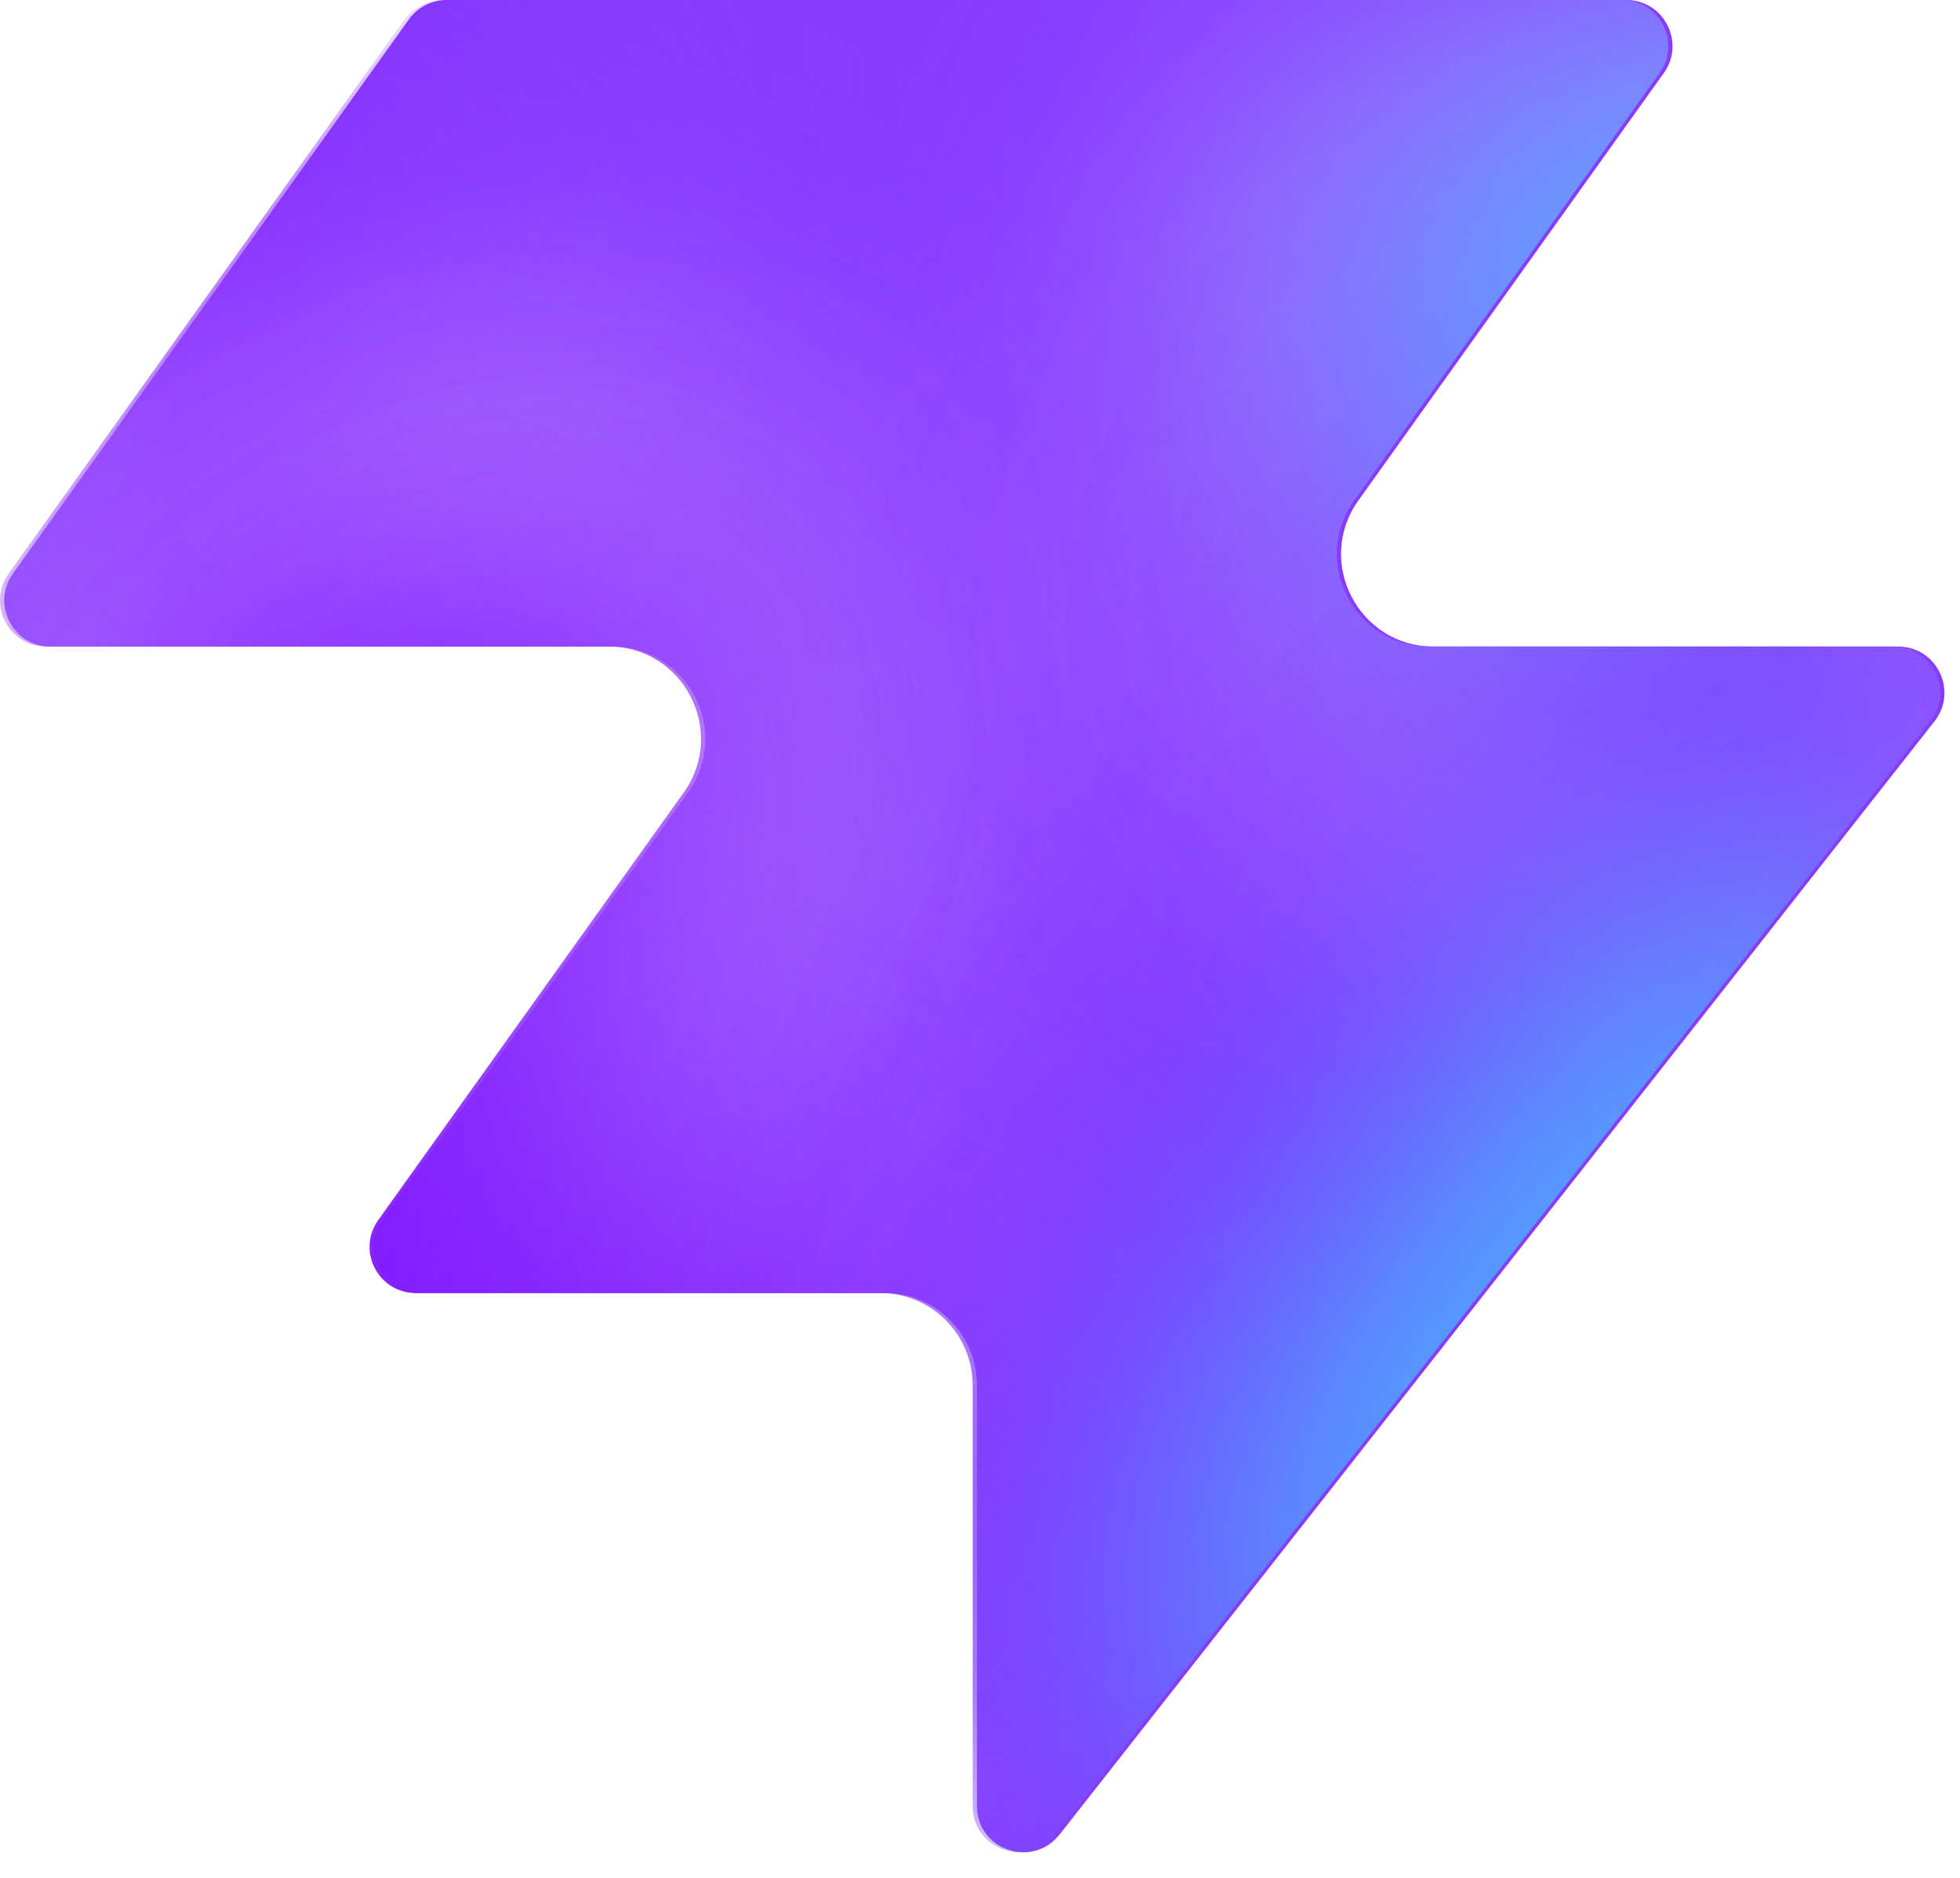
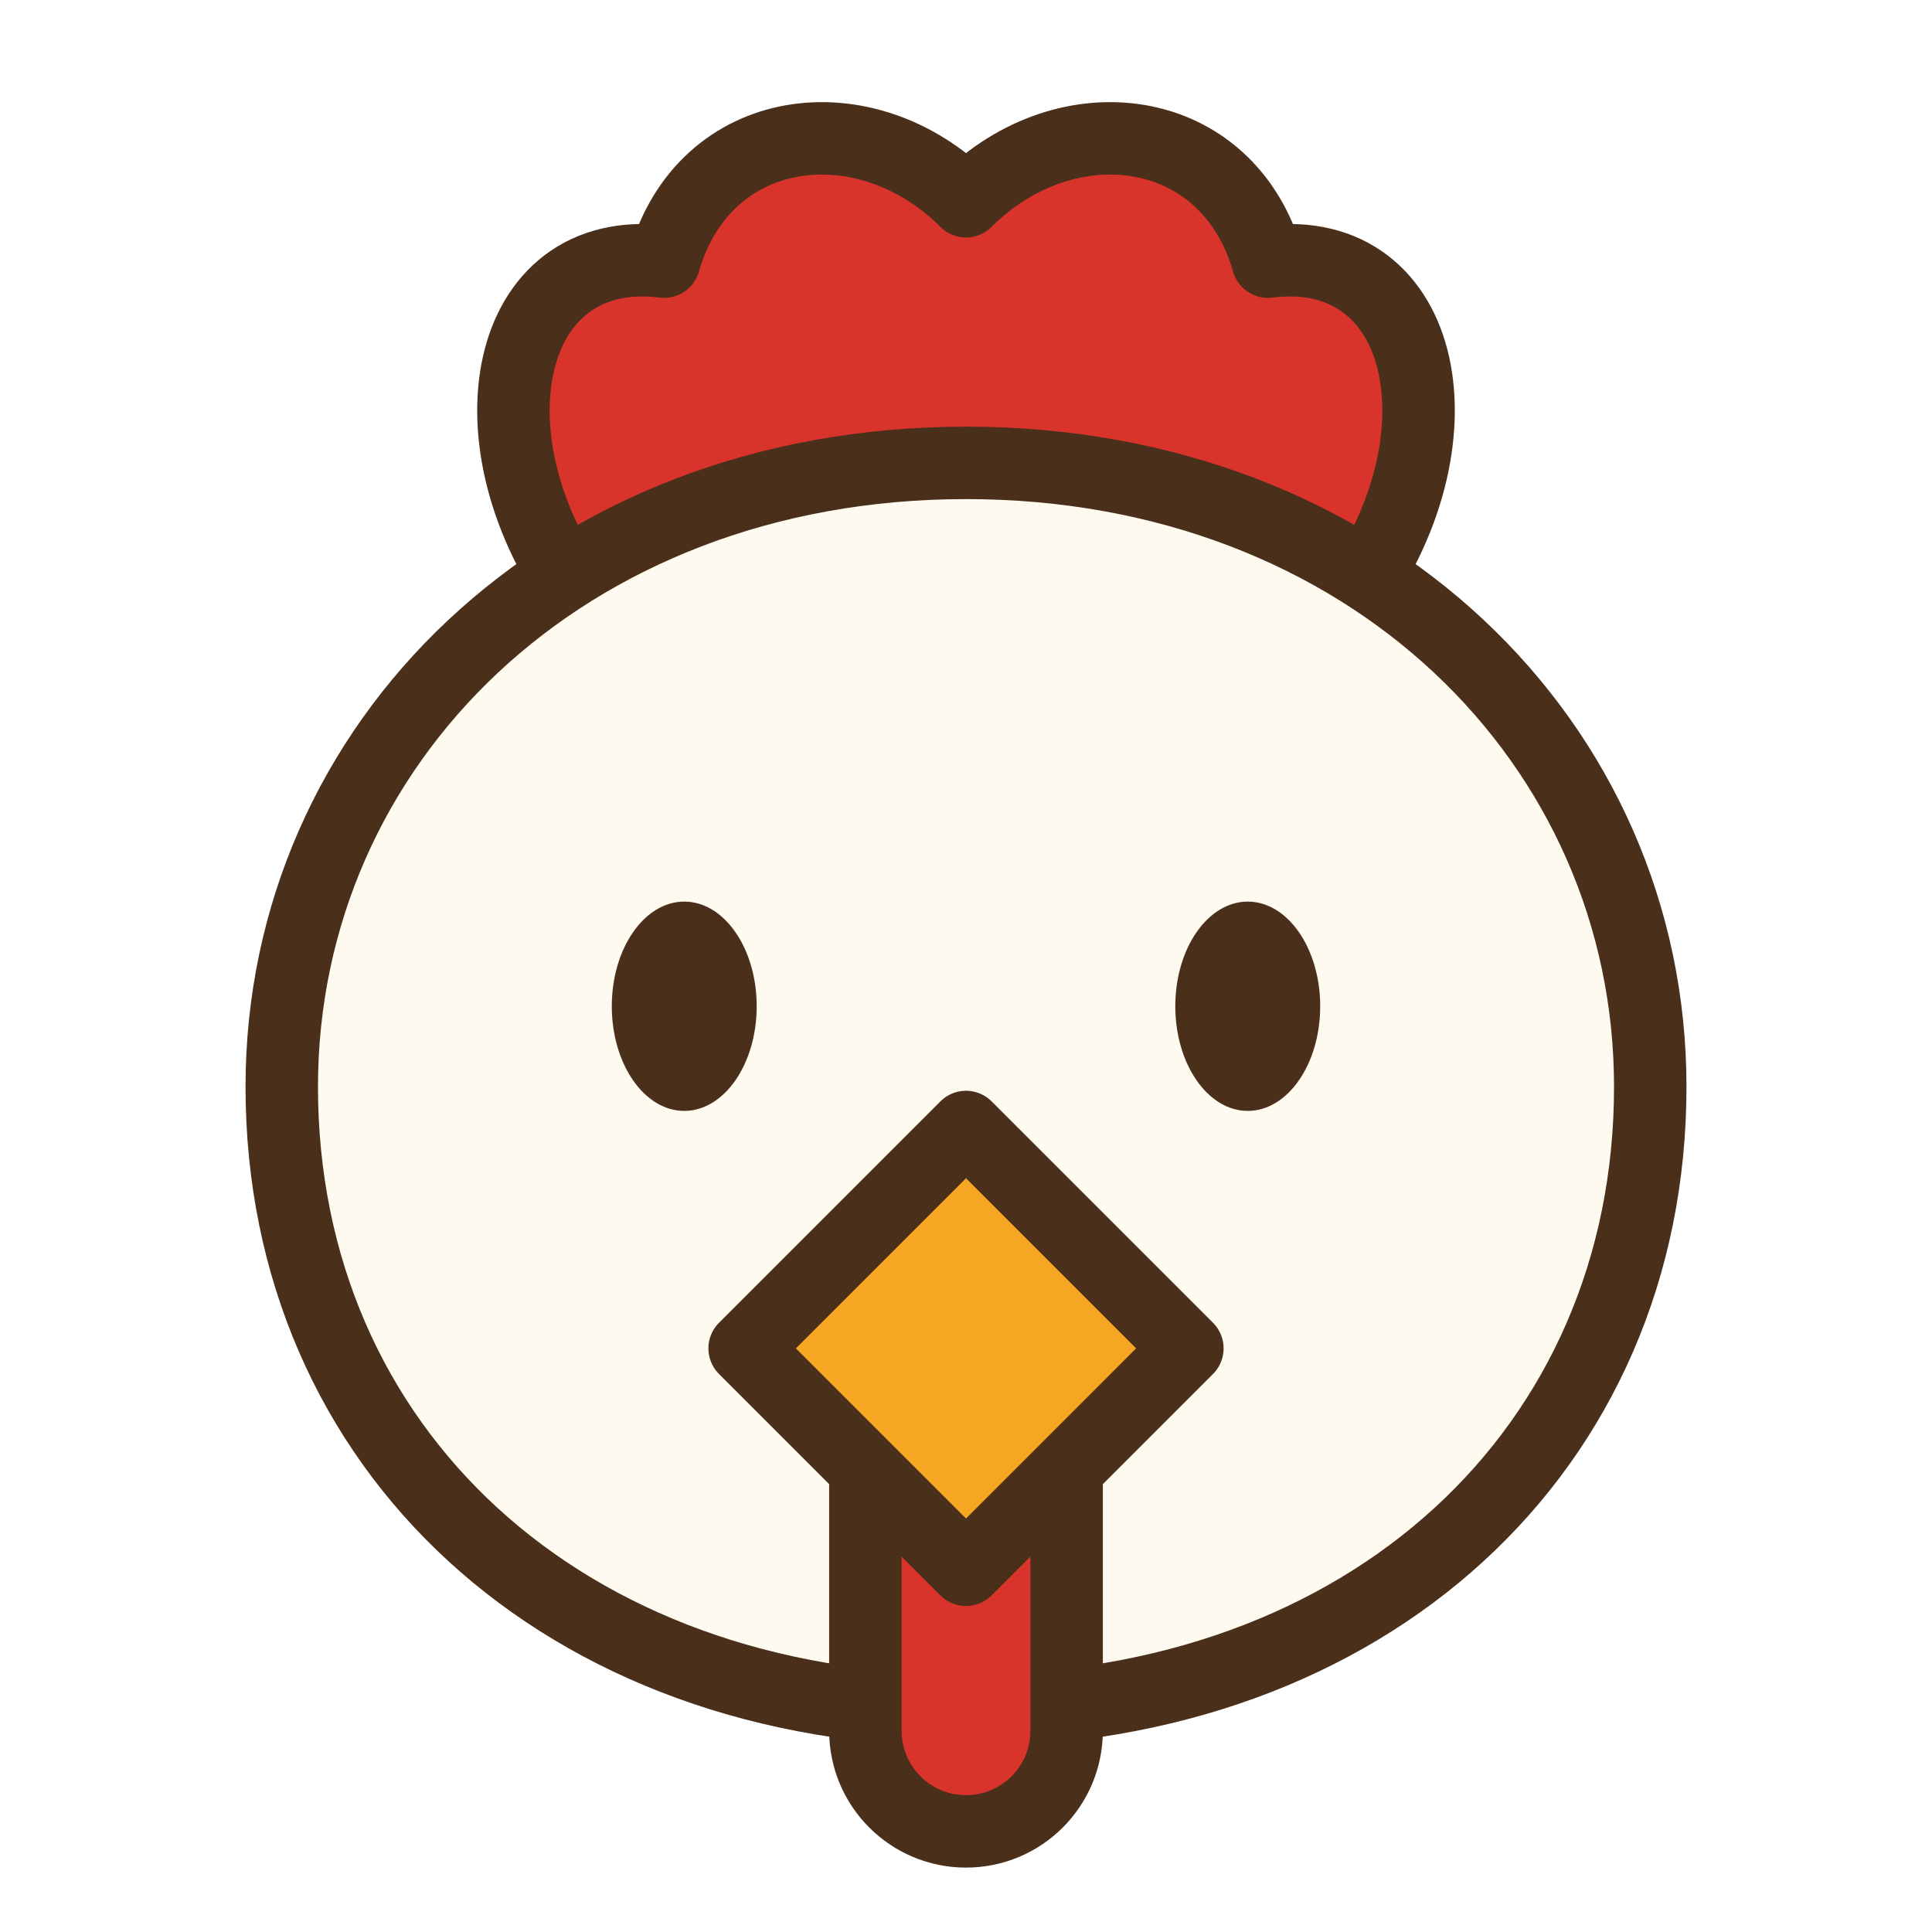
- <svg xmlns="http://www.w3.org/2000/svg" width="48" height="46" fill="none" viewBox="0 0 48 46">
-   <path fill="#863bff" d="M25.946 44.938c-.664.845-2.021.375-2.021-.698V33.937a2.26 2.26 0 0 0-2.262-2.262H10.287c-.92 0-1.456-1.04-.92-1.788l7.48-10.471c1.07-1.497 0-3.578-1.842-3.578H1.237c-.92 0-1.456-1.04-.92-1.788L10.013.474c.214-.297.556-.474.92-.474h28.894c.92 0 1.456 1.04.92 1.788l-7.48 10.471c-1.07 1.498 0 3.579 1.842 3.579h11.377c.943 0 1.473 1.088.89 1.83L25.947 44.94z" style="fill:#863bff;fill:color(display-p3 .525 .23 1);fill-opacity:1" />
-   <mask id="a" width="48" height="46" x="0" y="0" maskUnits="userSpaceOnUse" style="mask-type:alpha">
-     <path fill="#000" d="M25.842 44.938c-.664.844-2.021.375-2.021-.698V33.937a2.26 2.26 0 0 0-2.262-2.262H10.183c-.92 0-1.456-1.04-.92-1.788l7.48-10.471c1.07-1.498 0-3.579-1.842-3.579H1.133c-.92 0-1.456-1.04-.92-1.787L9.91.473c.214-.297.556-.474.92-.474h28.894c.92 0 1.456 1.04.92 1.788l-7.48 10.471c-1.07 1.498 0 3.578 1.842 3.578h11.377c.943 0 1.473 1.088.89 1.832L25.843 44.94z" style="fill:#000;fill-opacity:1" />
-   </mask>
-   <g mask="url(#a)">
-     <g filter="url(#b)">
-       <ellipse cx="5.508" cy="14.704" fill="#ede6ff" rx="5.508" ry="14.704" style="fill:#ede6ff;fill:color(display-p3 .927 .903 1);fill-opacity:1" transform="matrix(.00324 1 1 -.00324 -4.47 31.516)" />
-     </g>
-     <g filter="url(#c)">
-       <ellipse cx="10.399" cy="29.851" fill="#ede6ff" rx="10.399" ry="29.851" style="fill:#ede6ff;fill:color(display-p3 .927 .903 1);fill-opacity:1" transform="matrix(.00324 1 1 -.00324 -39.328 7.883)" />
-     </g>
-     <g filter="url(#d)">
-       <ellipse cx="5.508" cy="30.487" fill="#7e14ff" rx="5.508" ry="30.487" style="fill:#7e14ff;fill:color(display-p3 .492 .077 1);fill-opacity:1" transform="rotate(89.814 -25.913 -14.639)scale(1 -1)" />
-     </g>
-     <g filter="url(#e)">
-       <ellipse cx="5.508" cy="30.599" fill="#7e14ff" rx="5.508" ry="30.599" style="fill:#7e14ff;fill:color(display-p3 .492 .077 1);fill-opacity:1" transform="rotate(89.814 -32.644 -3.334)scale(1 -1)" />
-     </g>
-     <g filter="url(#f)">
-       <ellipse cx="5.508" cy="30.599" fill="#7e14ff" rx="5.508" ry="30.599" style="fill:#7e14ff;fill:color(display-p3 .492 .077 1);fill-opacity:1" transform="matrix(.00324 1 1 -.00324 -34.34 30.47)" />
-     </g>
-     <g filter="url(#g)">
-       <ellipse cx="14.072" cy="22.078" fill="#ede6ff" rx="14.072" ry="22.078" style="fill:#ede6ff;fill:color(display-p3 .927 .903 1);fill-opacity:1" transform="rotate(93.35 24.506 48.493)scale(-1 1)" />
-     </g>
-     <g filter="url(#h)">
-       <ellipse cx="3.47" cy="21.501" fill="#7e14ff" rx="3.47" ry="21.501" style="fill:#7e14ff;fill:color(display-p3 .492 .077 1);fill-opacity:1" transform="rotate(89.009 28.708 47.59)scale(-1 1)" />
-     </g>
-     <g filter="url(#i)">
-       <ellipse cx="3.47" cy="21.501" fill="#7e14ff" rx="3.47" ry="21.501" style="fill:#7e14ff;fill:color(display-p3 .492 .077 1);fill-opacity:1" transform="rotate(89.009 28.708 47.59)scale(-1 1)" />
-     </g>
-     <g filter="url(#j)">
-       <ellipse cx=".387" cy="8.972" fill="#7e14ff" rx="4.407" ry="29.108" style="fill:#7e14ff;fill:color(display-p3 .492 .077 1);fill-opacity:1" transform="rotate(39.51 .387 8.972)" />
-     </g>
-     <g filter="url(#k)">
-       <ellipse cx="47.523" cy="-6.092" fill="#7e14ff" rx="4.407" ry="29.108" style="fill:#7e14ff;fill:color(display-p3 .492 .077 1);fill-opacity:1" transform="rotate(37.892 47.523 -6.092)" />
-     </g>
-     <g filter="url(#l)">
-       <ellipse cx="41.412" cy="6.333" fill="#47bfff" rx="5.971" ry="9.665" style="fill:#47bfff;fill:color(display-p3 .28 .748 1);fill-opacity:1" transform="rotate(37.892 41.412 6.333)" />
-     </g>
-     <g filter="url(#m)">
-       <ellipse cx="-1.879" cy="38.332" fill="#7e14ff" rx="4.407" ry="29.108" style="fill:#7e14ff;fill:color(display-p3 .492 .077 1);fill-opacity:1" transform="rotate(37.892 -1.88 38.332)" />
-     </g>
-     <g filter="url(#n)">
-       <ellipse cx="-1.879" cy="38.332" fill="#7e14ff" rx="4.407" ry="29.108" style="fill:#7e14ff;fill:color(display-p3 .492 .077 1);fill-opacity:1" transform="rotate(37.892 -1.88 38.332)" />
-     </g>
-     <g filter="url(#o)">
-       <ellipse cx="35.651" cy="29.907" fill="#7e14ff" rx="4.407" ry="29.108" style="fill:#7e14ff;fill:color(display-p3 .492 .077 1);fill-opacity:1" transform="rotate(37.892 35.651 29.907)" />
-     </g>
-     <g filter="url(#p)">
-       <ellipse cx="38.418" cy="32.4" fill="#47bfff" rx="5.971" ry="15.297" style="fill:#47bfff;fill:color(display-p3 .28 .748 1);fill-opacity:1" transform="rotate(37.892 38.418 32.4)" />
-     </g>
-   </g>
-   <defs>
-     <filter id="b" width="60.045" height="41.654" x="-19.77" y="16.149" color-interpolation-filters="sRGB" filterUnits="userSpaceOnUse">
-       <feFlood flood-opacity="0" result="BackgroundImageFix" />
-       <feBlend in="SourceGraphic" in2="BackgroundImageFix" result="shape" />
-       <feGaussianBlur result="effect1_foregroundBlur_2002_17158" stdDeviation="7.659" />
-     </filter>
-     <filter id="c" width="90.34" height="51.437" x="-54.613" y="-7.533" color-interpolation-filters="sRGB" filterUnits="userSpaceOnUse">
-       <feFlood flood-opacity="0" result="BackgroundImageFix" />
-       <feBlend in="SourceGraphic" in2="BackgroundImageFix" result="shape" />
-       <feGaussianBlur result="effect1_foregroundBlur_2002_17158" stdDeviation="7.659" />
-     </filter>
-     <filter id="d" width="79.355" height="29.4" x="-49.64" y="2.03" color-interpolation-filters="sRGB" filterUnits="userSpaceOnUse">
-       <feFlood flood-opacity="0" result="BackgroundImageFix" />
-       <feBlend in="SourceGraphic" in2="BackgroundImageFix" result="shape" />
-       <feGaussianBlur result="effect1_foregroundBlur_2002_17158" stdDeviation="4.596" />
-     </filter>
-     <filter id="e" width="79.579" height="29.4" x="-45.045" y="20.029" color-interpolation-filters="sRGB" filterUnits="userSpaceOnUse">
-       <feFlood flood-opacity="0" result="BackgroundImageFix" />
-       <feBlend in="SourceGraphic" in2="BackgroundImageFix" result="shape" />
-       <feGaussianBlur result="effect1_foregroundBlur_2002_17158" stdDeviation="4.596" />
-     </filter>
-     <filter id="f" width="79.579" height="29.4" x="-43.513" y="21.178" color-interpolation-filters="sRGB" filterUnits="userSpaceOnUse">
-       <feFlood flood-opacity="0" result="BackgroundImageFix" />
-       <feBlend in="SourceGraphic" in2="BackgroundImageFix" result="shape" />
-       <feGaussianBlur result="effect1_foregroundBlur_2002_17158" stdDeviation="4.596" />
-     </filter>
-     <filter id="g" width="74.749" height="58.852" x="15.756" y="-17.901" color-interpolation-filters="sRGB" filterUnits="userSpaceOnUse">
-       <feFlood flood-opacity="0" result="BackgroundImageFix" />
-       <feBlend in="SourceGraphic" in2="BackgroundImageFix" result="shape" />
-       <feGaussianBlur result="effect1_foregroundBlur_2002_17158" stdDeviation="7.659" />
-     </filter>
-     <filter id="h" width="61.377" height="25.362" x="23.548" y="2.284" color-interpolation-filters="sRGB" filterUnits="userSpaceOnUse">
-       <feFlood flood-opacity="0" result="BackgroundImageFix" />
-       <feBlend in="SourceGraphic" in2="BackgroundImageFix" result="shape" />
-       <feGaussianBlur result="effect1_foregroundBlur_2002_17158" stdDeviation="4.596" />
-     </filter>
-     <filter id="i" width="61.377" height="25.362" x="23.548" y="2.284" color-interpolation-filters="sRGB" filterUnits="userSpaceOnUse">
-       <feFlood flood-opacity="0" result="BackgroundImageFix" />
-       <feBlend in="SourceGraphic" in2="BackgroundImageFix" result="shape" />
-       <feGaussianBlur result="effect1_foregroundBlur_2002_17158" stdDeviation="4.596" />
-     </filter>
-     <filter id="j" width="56.045" height="63.649" x="-27.636" y="-22.853" color-interpolation-filters="sRGB" filterUnits="userSpaceOnUse">
-       <feFlood flood-opacity="0" result="BackgroundImageFix" />
-       <feBlend in="SourceGraphic" in2="BackgroundImageFix" result="shape" />
-       <feGaussianBlur result="effect1_foregroundBlur_2002_17158" stdDeviation="4.596" />
-     </filter>
-     <filter id="k" width="54.814" height="64.646" x="20.116" y="-38.415" color-interpolation-filters="sRGB" filterUnits="userSpaceOnUse">
-       <feFlood flood-opacity="0" result="BackgroundImageFix" />
-       <feBlend in="SourceGraphic" in2="BackgroundImageFix" result="shape" />
-       <feGaussianBlur result="effect1_foregroundBlur_2002_17158" stdDeviation="4.596" />
-     </filter>
-     <filter id="l" width="33.541" height="35.313" x="24.641" y="-11.323" color-interpolation-filters="sRGB" filterUnits="userSpaceOnUse">
-       <feFlood flood-opacity="0" result="BackgroundImageFix" />
-       <feBlend in="SourceGraphic" in2="BackgroundImageFix" result="shape" />
-       <feGaussianBlur result="effect1_foregroundBlur_2002_17158" stdDeviation="4.596" />
-     </filter>
-     <filter id="m" width="54.814" height="64.646" x="-29.286" y="6.009" color-interpolation-filters="sRGB" filterUnits="userSpaceOnUse">
-       <feFlood flood-opacity="0" result="BackgroundImageFix" />
-       <feBlend in="SourceGraphic" in2="BackgroundImageFix" result="shape" />
-       <feGaussianBlur result="effect1_foregroundBlur_2002_17158" stdDeviation="4.596" />
-     </filter>
-     <filter id="n" width="54.814" height="64.646" x="-29.286" y="6.009" color-interpolation-filters="sRGB" filterUnits="userSpaceOnUse">
-       <feFlood flood-opacity="0" result="BackgroundImageFix" />
-       <feBlend in="SourceGraphic" in2="BackgroundImageFix" result="shape" />
-       <feGaussianBlur result="effect1_foregroundBlur_2002_17158" stdDeviation="4.596" />
-     </filter>
-     <filter id="o" width="54.814" height="64.646" x="8.244" y="-2.416" color-interpolation-filters="sRGB" filterUnits="userSpaceOnUse">
-       <feFlood flood-opacity="0" result="BackgroundImageFix" />
-       <feBlend in="SourceGraphic" in2="BackgroundImageFix" result="shape" />
-       <feGaussianBlur result="effect1_foregroundBlur_2002_17158" stdDeviation="4.596" />
-     </filter>
-     <filter id="p" width="39.409" height="43.623" x="18.713" y="10.588" color-interpolation-filters="sRGB" filterUnits="userSpaceOnUse">
-       <feFlood flood-opacity="0" result="BackgroundImageFix" />
-       <feBlend in="SourceGraphic" in2="BackgroundImageFix" result="shape" />
-       <feGaussianBlur result="effect1_foregroundBlur_2002_17158" stdDeviation="4.596" />
-     </filter>
-   </defs>
+ <svg xmlns="http://www.w3.org/2000/svg" width="48" height="48" viewBox="0 0 48 48" stroke="#4a2f1b" stroke-width="1.8" stroke-linejoin="round">
+   <path fill="#d9342b" d="M14.5 15 C11.5 11 12.5 6 16.5 6.5 C17.5 3 21.5 2.5 24 5 C26.5 2.5 30.5 3 31.5 6.5 C35.5 6 36.5 11 33.5 15 Z" />
+   <path fill="#fffaf0" d="M7 27 C7 18.5 14 11.5 24 11.5 C34 11.5 41 18.5 41 27 C41 36 34 42.5 24 42.5 C14 42.5 7 36 7 27 Z" />
+   <path fill="#d9342b" d="M21.5 35 V43 A2.5 2.5 0 0 0 26.5 43 V35 Z" />
+   <path fill="#f5a623" d="M24 28 L29.5 33.5 L24 39 L18.5 33.5 Z" />
+   <ellipse cx="17" cy="25" rx="1.8" ry="2.6" fill="#4a2f1b" stroke="none" />
+   <ellipse cx="31" cy="25" rx="1.8" ry="2.6" fill="#4a2f1b" stroke="none" />
</svg>
